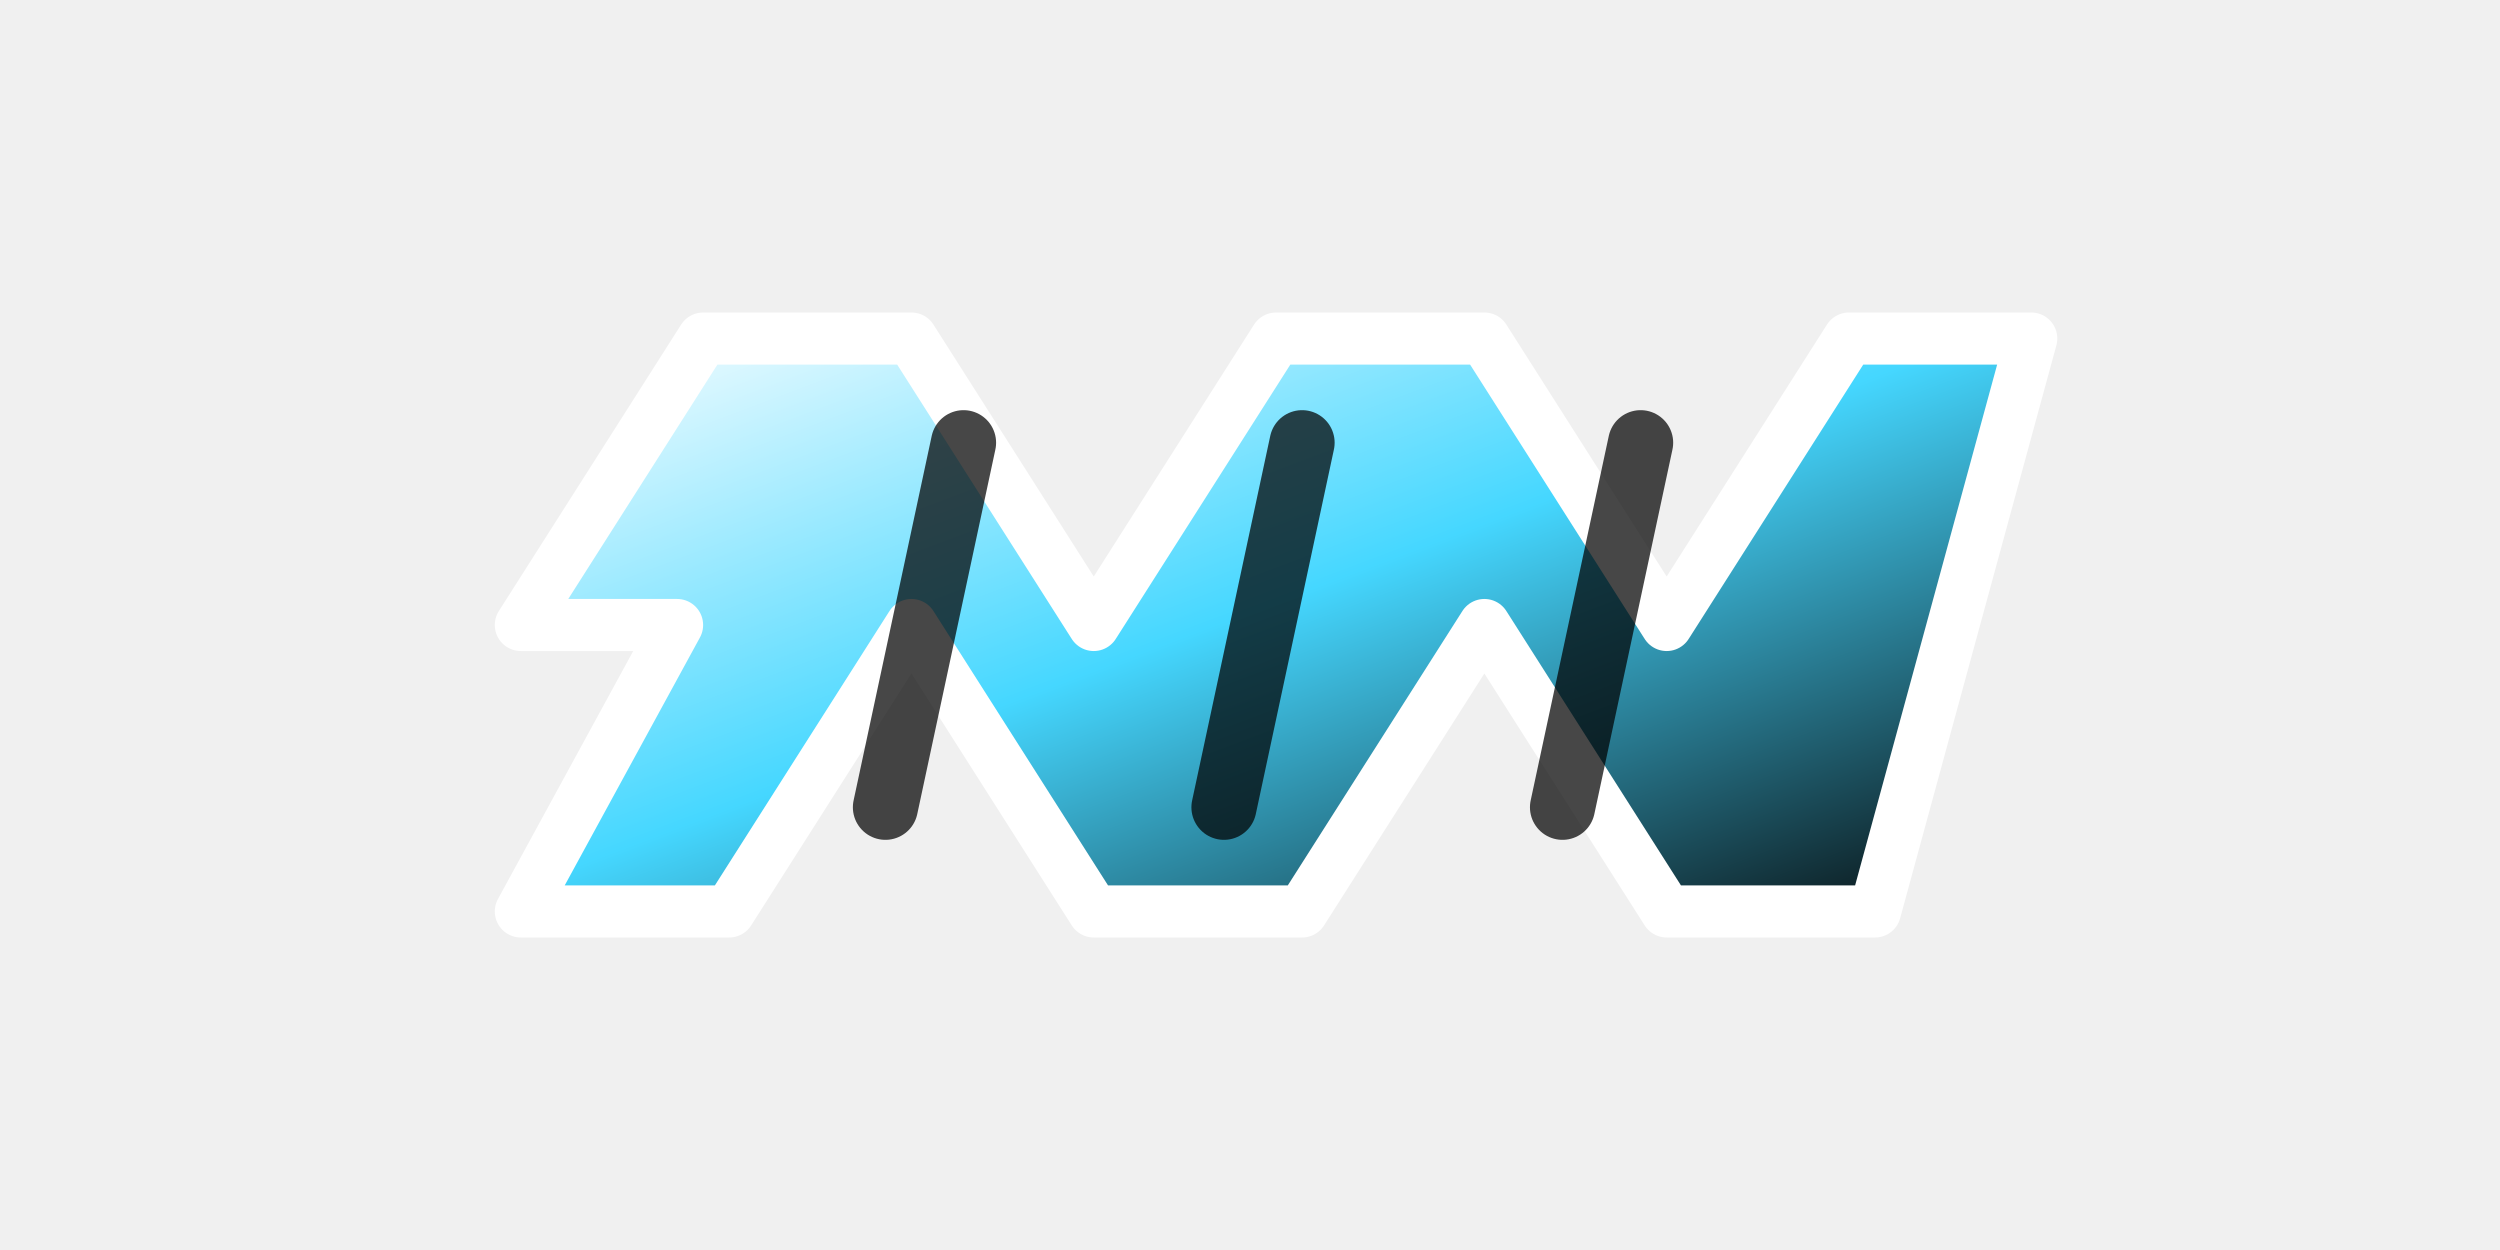
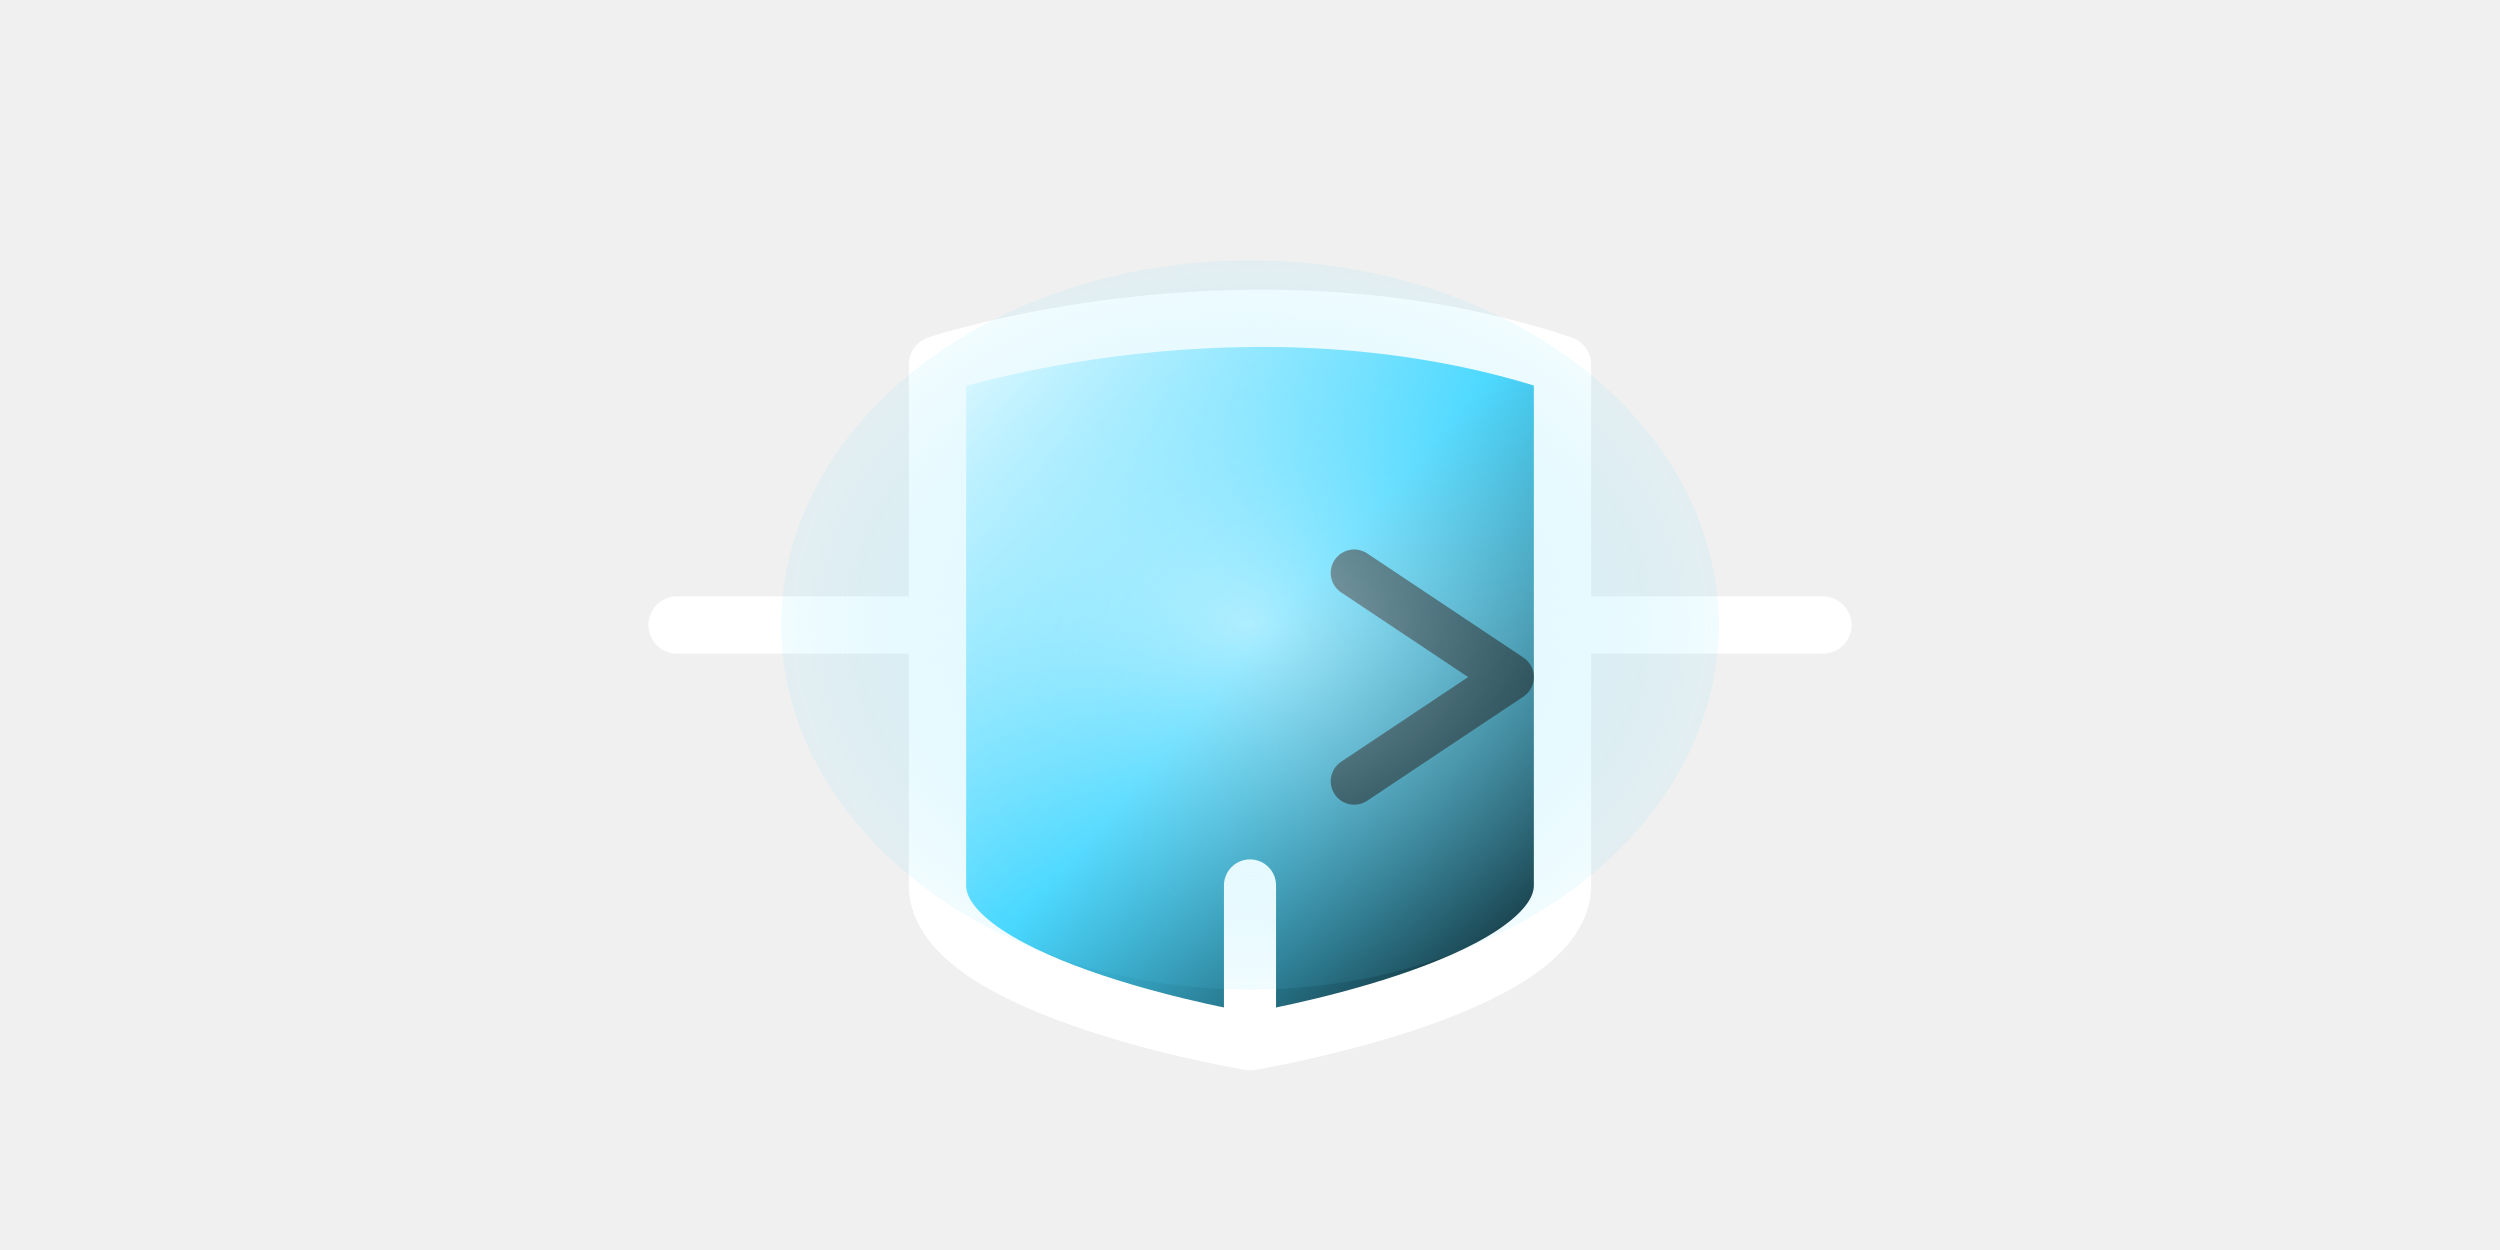
- <svg xmlns="http://www.w3.org/2000/svg" viewBox="0 0 96 48" role="img" aria-label="Resistor" data-component-shape="resistor" data-terminal-left="20 24" data-terminal-right="76 24">
+ <svg xmlns="http://www.w3.org/2000/svg" viewBox="0 0 96 48" role="img" aria-label="Transistor" data-component-shape="transistor" data-terminal-left="26 24" data-terminal-right="70 24">
  <defs>
    <linearGradient id="spr-brick-basic-blue-high-contrast-normal-body" x1="0" y1="0" x2="1" y2="1">
      <stop offset="0" stop-color="#ffffff" />
      <stop offset="0.48" stop-color="#45d7ff" />
      <stop offset="1" stop-color="#050505" />
    </linearGradient>
    <radialGradient id="spr-brick-basic-blue-high-contrast-normal-glow" cx="50%" cy="50%" r="60%">
      <stop offset="0" stop-color="#ffffff" stop-opacity="0.55" />
      <stop offset="1" stop-color="#45d7ff" stop-opacity="0" />
    </radialGradient>
  </defs>
-   <path d="M20 24L27 13H35L42 24L49 13H57L64 24L71 13H78L72 35H64L57 24L50 35H42L35 24L28 35H20L26 24Z" fill="url(#spr-brick-basic-blue-high-contrast-normal-body)" stroke="#ffffff" stroke-width="2" stroke-linejoin="round" />
-   <path d="M37 17L34 31M50 17L47 31M63 17L60 31" fill="none" stroke="#000000" stroke-width="2.5" stroke-linecap="round" opacity="0.72" />
+   <path d="M26 24H36M60 24H70" fill="none" stroke="#ffffff" stroke-width="2.2" stroke-linecap="round" />
+   <path d="M36 14C36 14 48 10 60 14V34C60 38 48 40 48 40C48 40 36 38 36 34V14Z" fill="url(#spr-brick-basic-blue-high-contrast-normal-body)" stroke="#ffffff" stroke-width="2.2" stroke-linejoin="round" />
+   <path d="M48 34V40" fill="none" stroke="#ffffff" stroke-width="2" stroke-linecap="round" />
+   <path d="M52 22L58 26L52 30" fill="none" stroke="#000000" stroke-width="1.8" stroke-linecap="round" stroke-linejoin="round" opacity="0.72" />
+   <ellipse cx="48" cy="24" rx="18" ry="14" fill="url(#spr-brick-basic-blue-high-contrast-normal-glow)" />
</svg>
